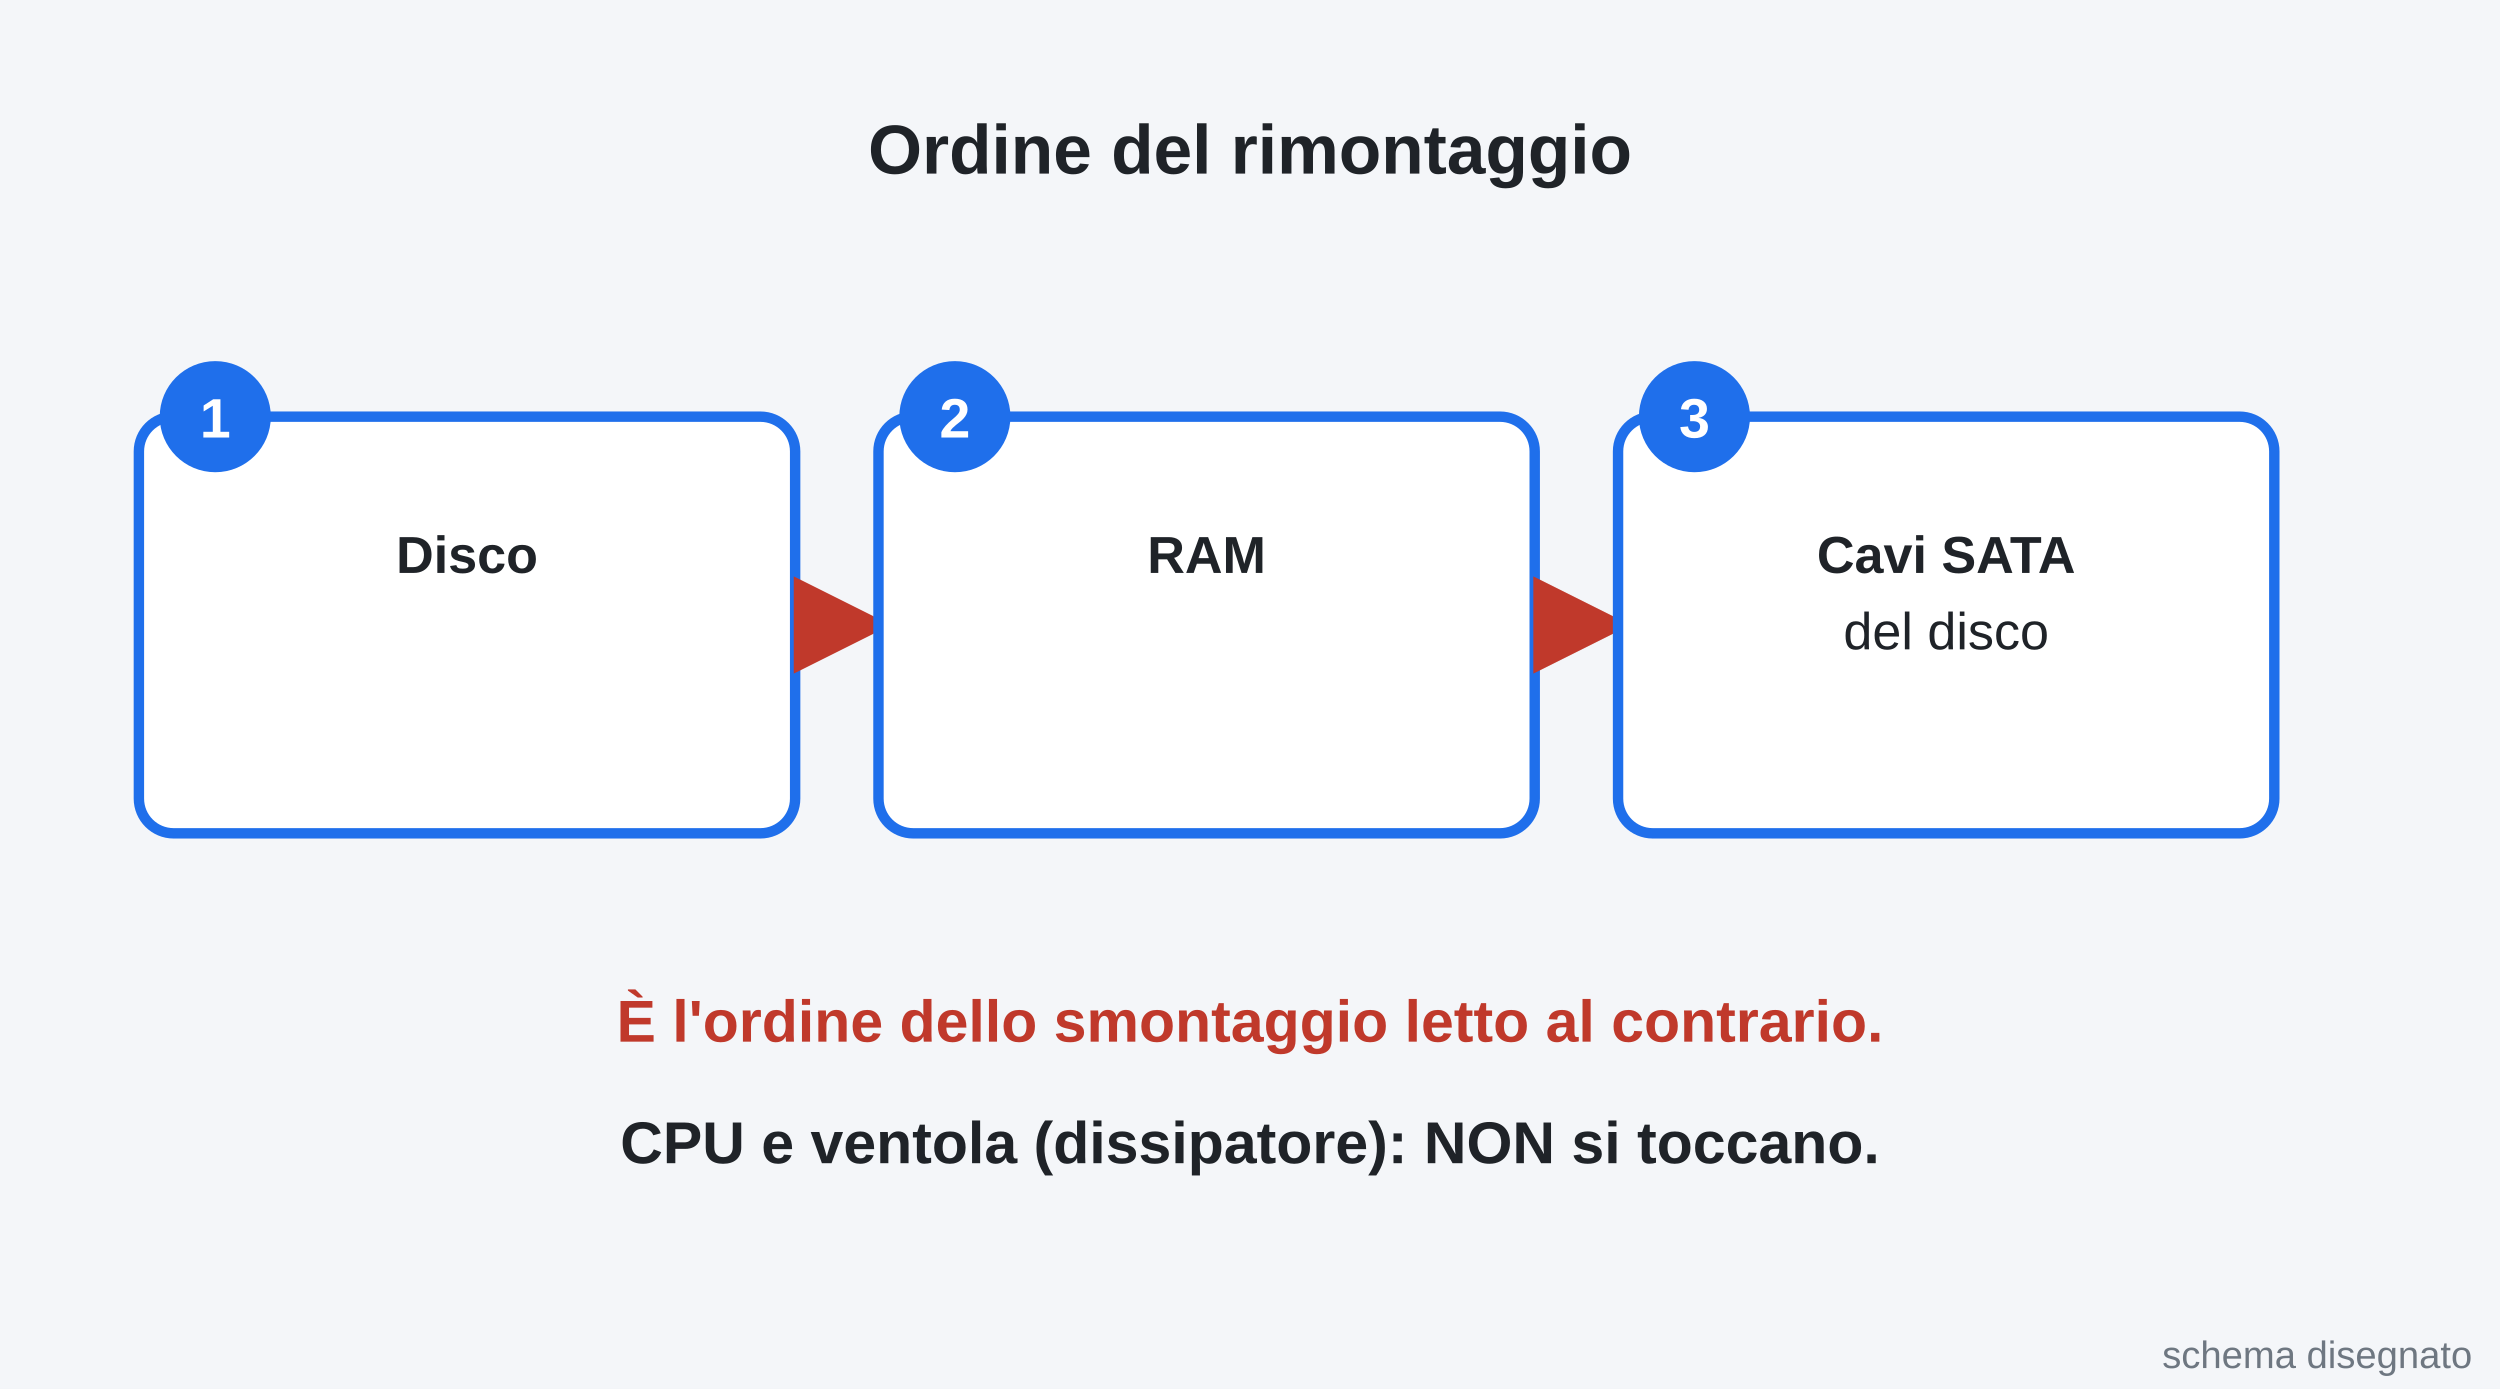
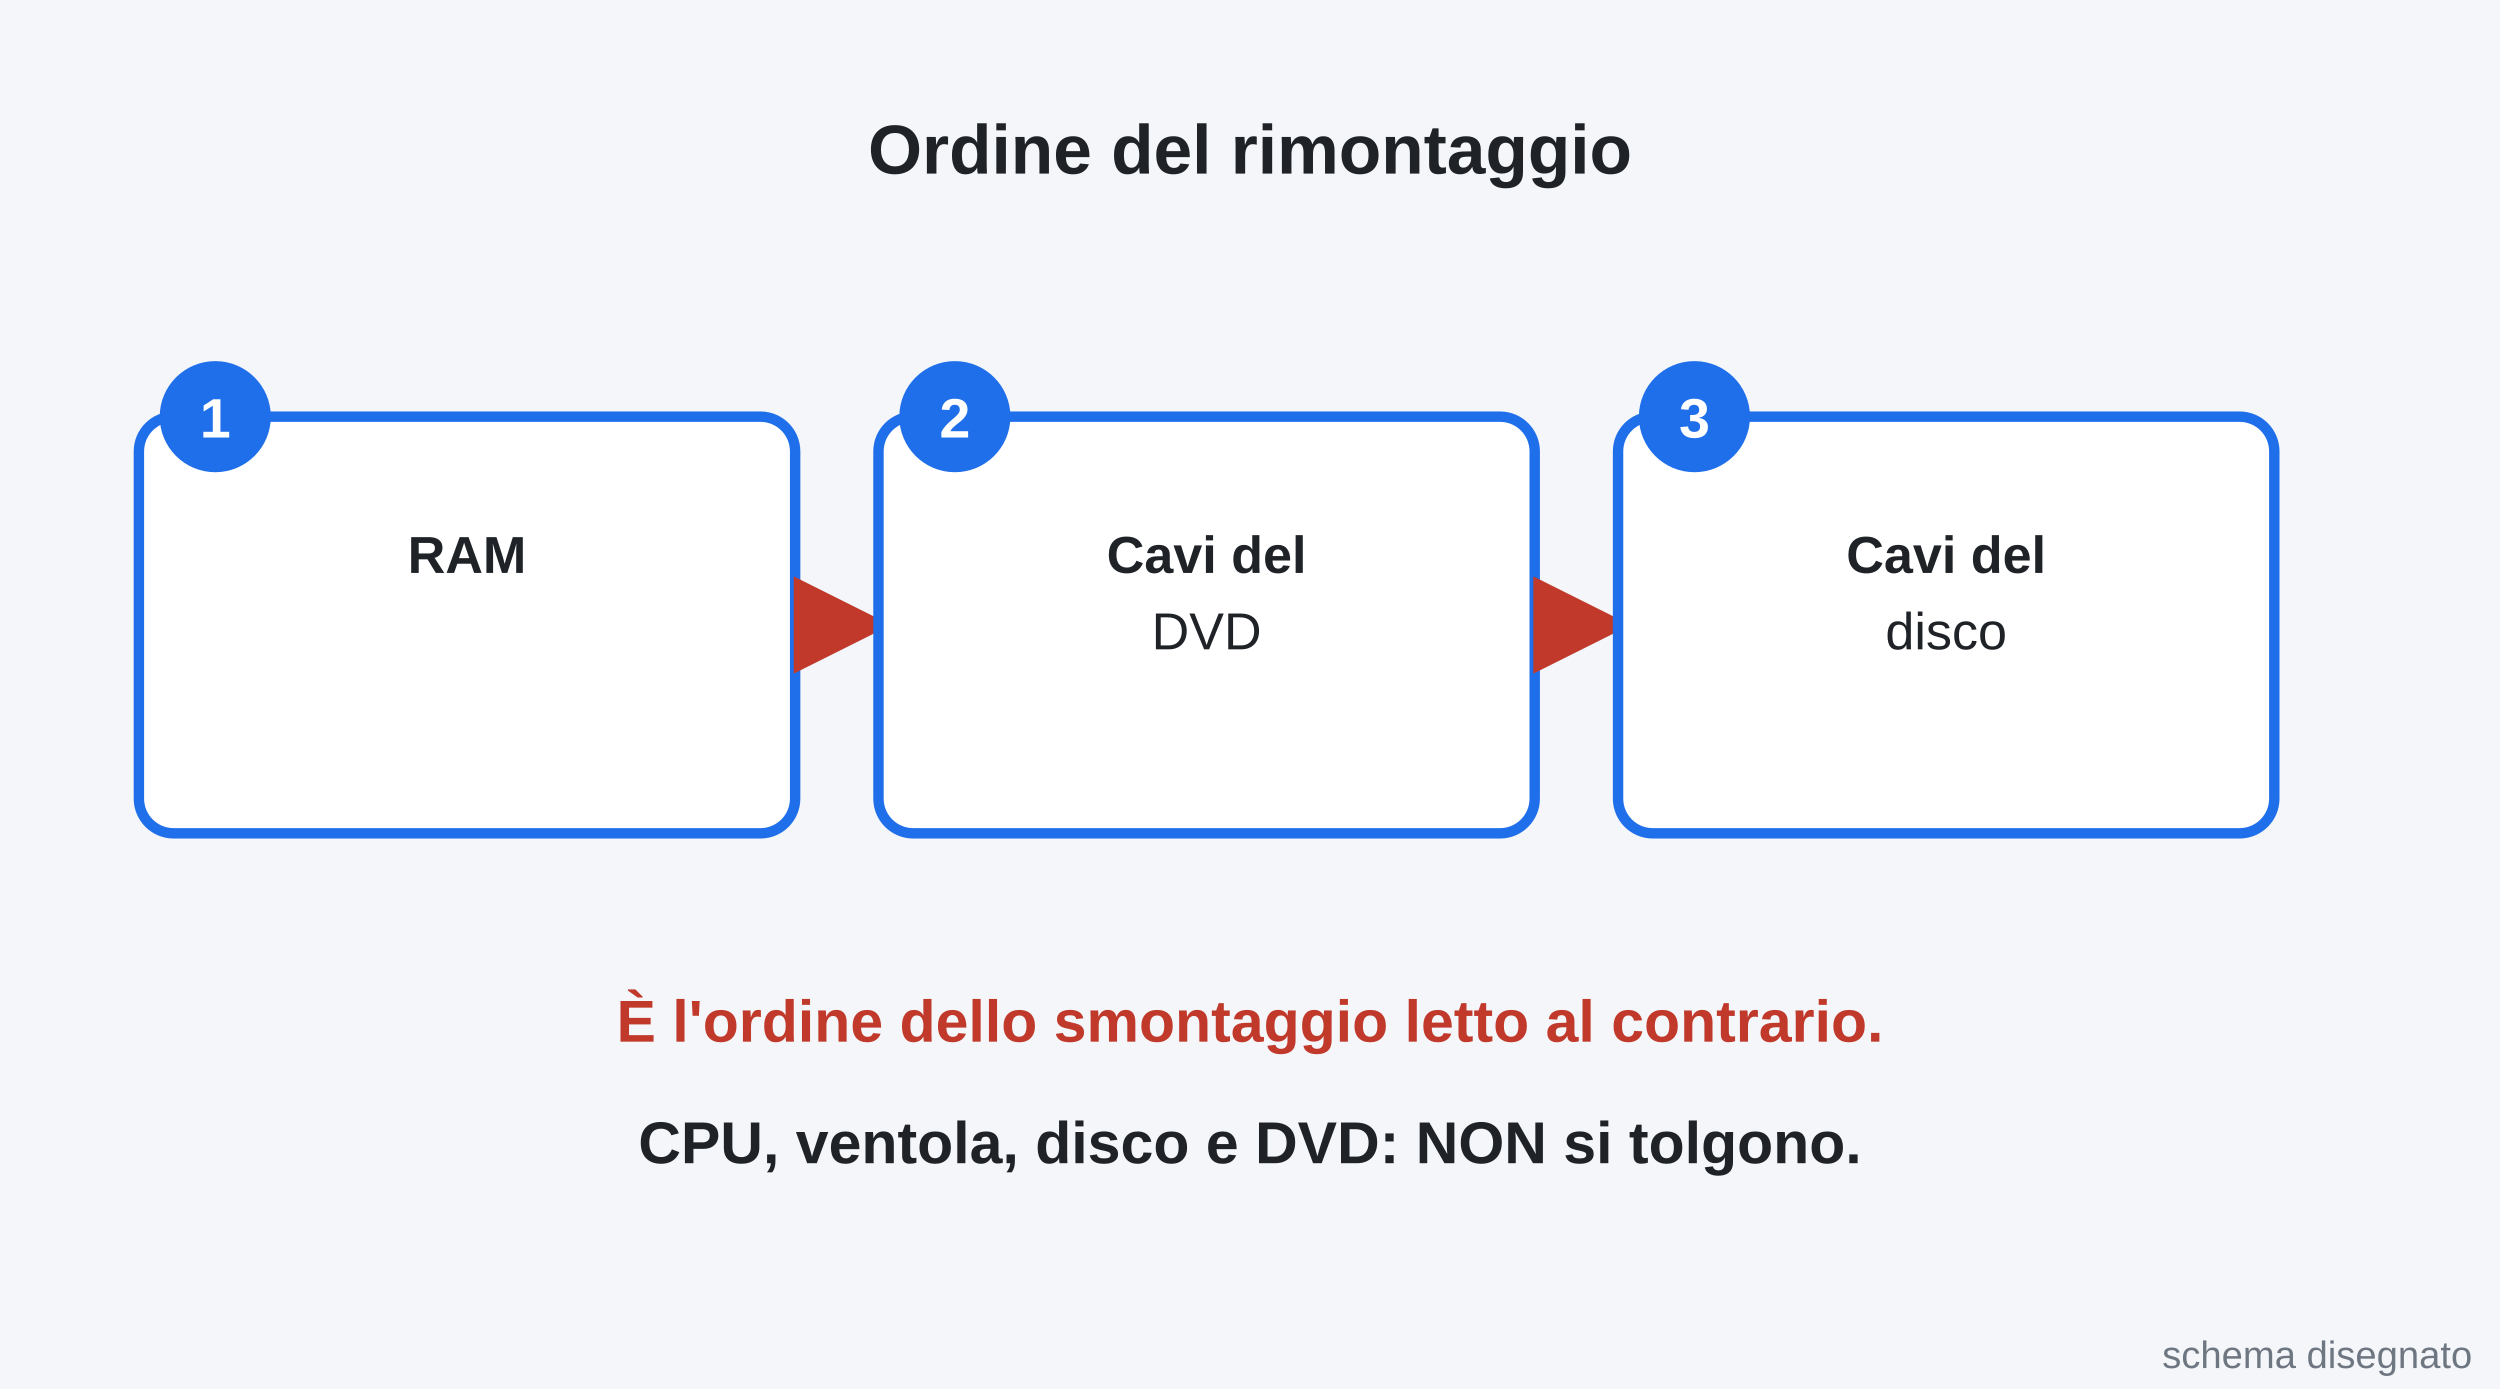
<svg xmlns="http://www.w3.org/2000/svg" viewBox="0 0 720 400" width="720" height="400" role="img" aria-label="Ordine del rimontaggio" font-family="Segoe UI, Arial, sans-serif">
  <defs>
    <marker id="fr" viewBox="0 0 10 10" refX="8" refY="5" markerWidth="7" markerHeight="7" orient="auto-start-reverse">
      <path d="M0,0 L10,5 L0,10 z" fill="#c0392b" />
    </marker>
  </defs>
  <rect width="720" height="400" fill="#f4f6f9" />
  <text x="360" y="50" font-size="20" fill="#1f2328" text-anchor="middle" font-weight="700">Ordine del rimontaggio</text>
  <rect x="40" y="120" width="189" height="120" rx="10" fill="#fff" stroke="#1f6feb" stroke-width="3" />
  <circle cx="62" cy="120" r="16" fill="#1f6feb" />
  <text x="62" y="126" font-size="16" fill="#fff" text-anchor="middle" font-weight="700">1</text>
-   <text x="134.5" y="165" font-size="15" fill="#1f2328" text-anchor="middle" font-weight="700">Disco</text>
+   <text x="134.5" y="165" font-size="15" fill="#1f2328" text-anchor="middle" font-weight="700">RAM</text>
  <line x1="231" y1="180" x2="251" y2="180" stroke="#c0392b" stroke-width="4" marker-end="url(#fr)" />
  <rect x="253" y="120" width="189" height="120" rx="10" fill="#fff" stroke="#1f6feb" stroke-width="3" />
  <circle cx="275" cy="120" r="16" fill="#1f6feb" />
  <text x="275" y="126" font-size="16" fill="#fff" text-anchor="middle" font-weight="700">2</text>
-   <text x="347.5" y="165" font-size="15" fill="#1f2328" text-anchor="middle" font-weight="700">RAM</text>
+   <text x="347.5" y="165" font-size="15" fill="#1f2328" text-anchor="middle" font-weight="700">Cavi del</text>
+   <text x="347.5" y="187" font-size="15" fill="#1f2328" text-anchor="middle">DVD</text>
  <line x1="444" y1="180" x2="464" y2="180" stroke="#c0392b" stroke-width="4" marker-end="url(#fr)" />
  <rect x="466" y="120" width="189" height="120" rx="10" fill="#fff" stroke="#1f6feb" stroke-width="3" />
  <circle cx="488" cy="120" r="16" fill="#1f6feb" />
  <text x="488" y="126" font-size="16" fill="#fff" text-anchor="middle" font-weight="700">3</text>
-   <text x="560.5" y="165" font-size="15" fill="#1f2328" text-anchor="middle" font-weight="700">Cavi SATA</text>
-   <text x="560.5" y="187" font-size="15" fill="#1f2328" text-anchor="middle">del disco</text>
+   <text x="560.5" y="165" font-size="15" fill="#1f2328" text-anchor="middle" font-weight="700">Cavi del</text>
+   <text x="560.5" y="187" font-size="15" fill="#1f2328" text-anchor="middle">disco</text>
  <text x="360" y="300" font-size="17" fill="#c0392b" text-anchor="middle" font-weight="700">È l'ordine dello smontaggio letto al contrario.</text>
-   <text x="360" y="335" font-size="17" fill="#1f2328" text-anchor="middle" font-weight="700">CPU e ventola (dissipatore): NON si toccano.</text>
+   <text x="360" y="335" font-size="17" fill="#1f2328" text-anchor="middle" font-weight="700">CPU, ventola, disco e DVD: NON si tolgono.</text>
  <text x="712" y="394" font-size="11" fill="#6e7781" text-anchor="end">schema disegnato</text>
</svg>
